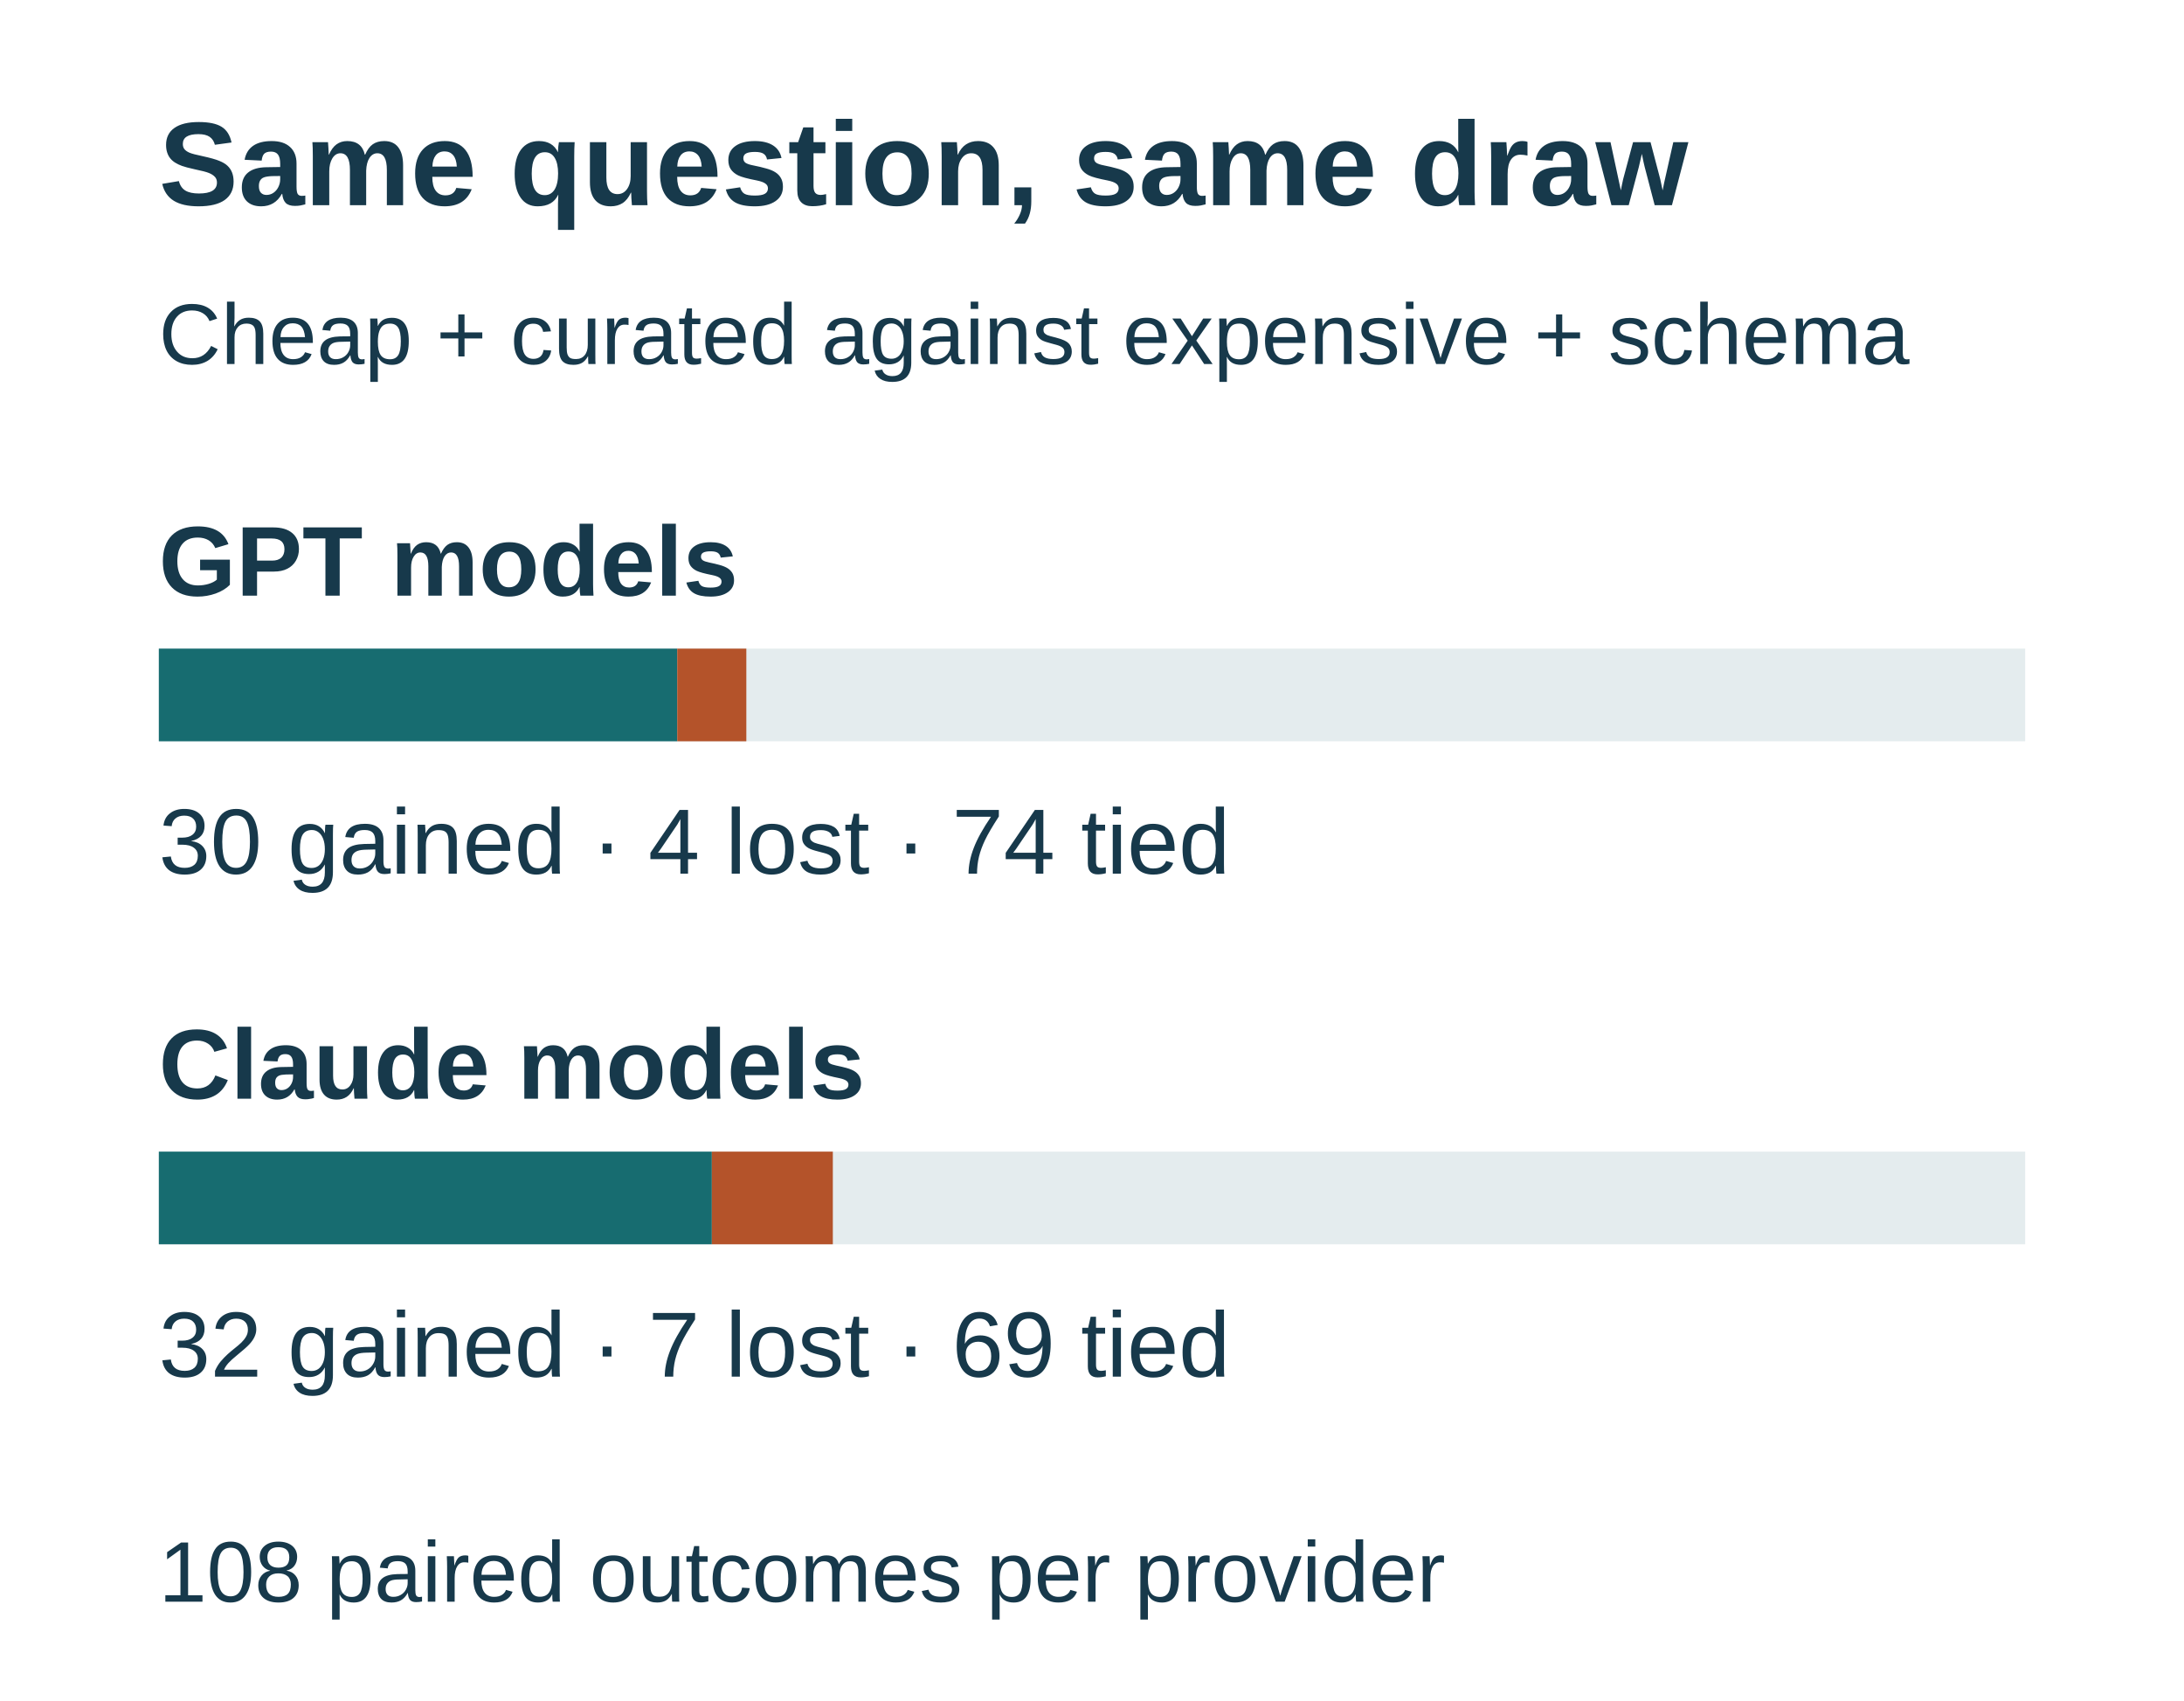
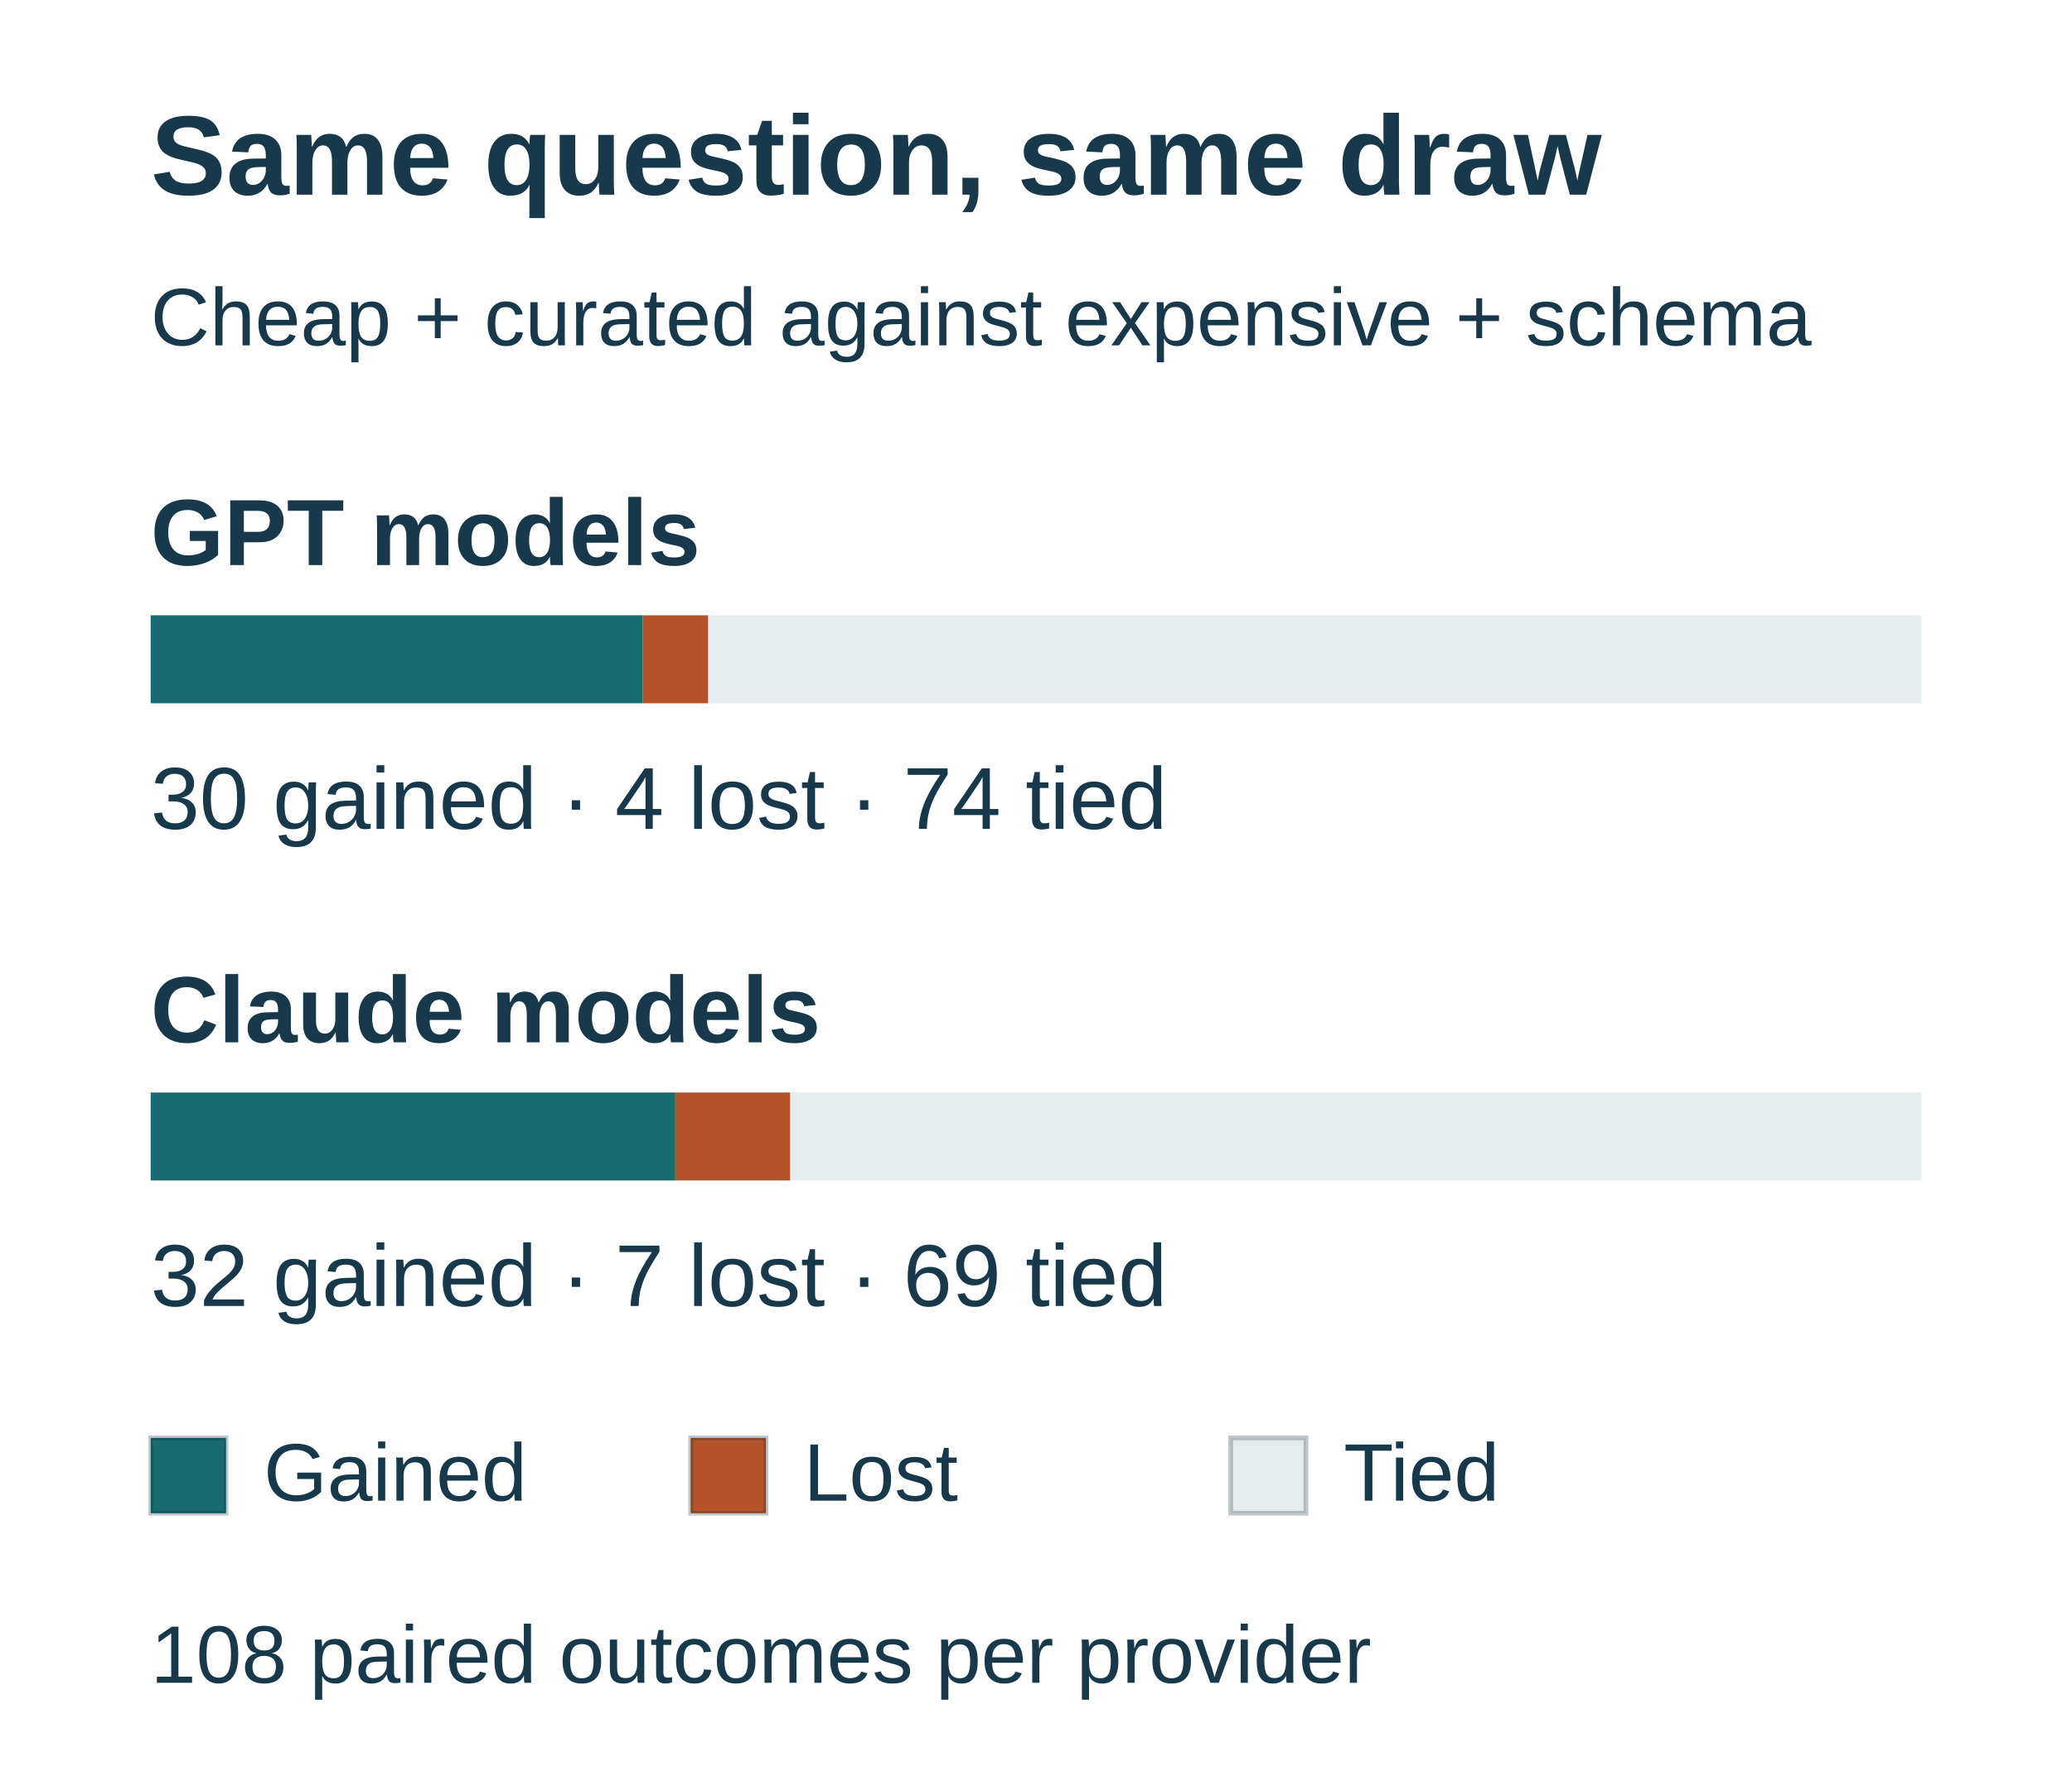
- <svg xmlns="http://www.w3.org/2000/svg" width="330" height="257" viewBox="0 0 330 257" role="img" aria-labelledby="title desc">
+ <svg xmlns="http://www.w3.org/2000/svg" width="330" height="283" viewBox="0 0 330 283" role="img" aria-labelledby="title desc">
  <rect width="100%" height="100%" fill="white" />
  <g font-family="Arial, sans-serif" fill="#17394b">
    <text x="24" y="31" font-size="18" font-weight="700">Same question, same draw</text>
    <text x="24" y="55" font-size="13" font-weight="400">Cheap + curated against expensive + schema</text>
+     <rect x="24" y="229" width="12" height="12" fill="#176c70" stroke="#0b2230" stroke-opacity="0.25" stroke-width="0.75" />
+     <text x="42" y="239" font-size="13" font-weight="400">Gained</text>
+     <rect x="110" y="229" width="12" height="12" fill="#b4532a" stroke="#0b2230" stroke-opacity="0.25" stroke-width="0.75" />
+     <text x="128" y="239" font-size="13" font-weight="400">Lost</text>
+     <rect x="196" y="229" width="12" height="12" fill="#e4ecee" stroke="#0b2230" stroke-opacity="0.25" stroke-width="0.75" />
+     <text x="214" y="239" font-size="13" font-weight="400">Tied</text>
    <text x="24" y="90" font-size="15" font-weight="700">GPT models</text>
    <rect x="24" y="98" width="282" height="14" fill="#e4ecee" />
    <rect x="24" y="98" width="78.33" height="14" fill="#176c70" />
    <rect x="102.33" y="98" width="10.44" height="14" fill="#b4532a" />
    <text x="24" y="132" font-size="14" font-weight="400">30 gained · 4 lost · 74 tied</text>
    <text x="24" y="166" font-size="15" font-weight="700">Claude models</text>
    <rect x="24" y="174" width="282" height="14" fill="#e4ecee" />
    <rect x="24" y="174" width="83.56" height="14" fill="#176c70" />
    <rect x="107.56" y="174" width="18.28" height="14" fill="#b4532a" />
    <text x="24" y="208" font-size="14" font-weight="400">32 gained · 7 lost · 69 tied</text>
-     <text x="24" y="242" font-size="13" font-weight="400">108 paired outcomes per provider</text>
+     <text x="24" y="268" font-size="13" font-weight="400">108 paired outcomes per provider</text>
  </g>
</svg>
